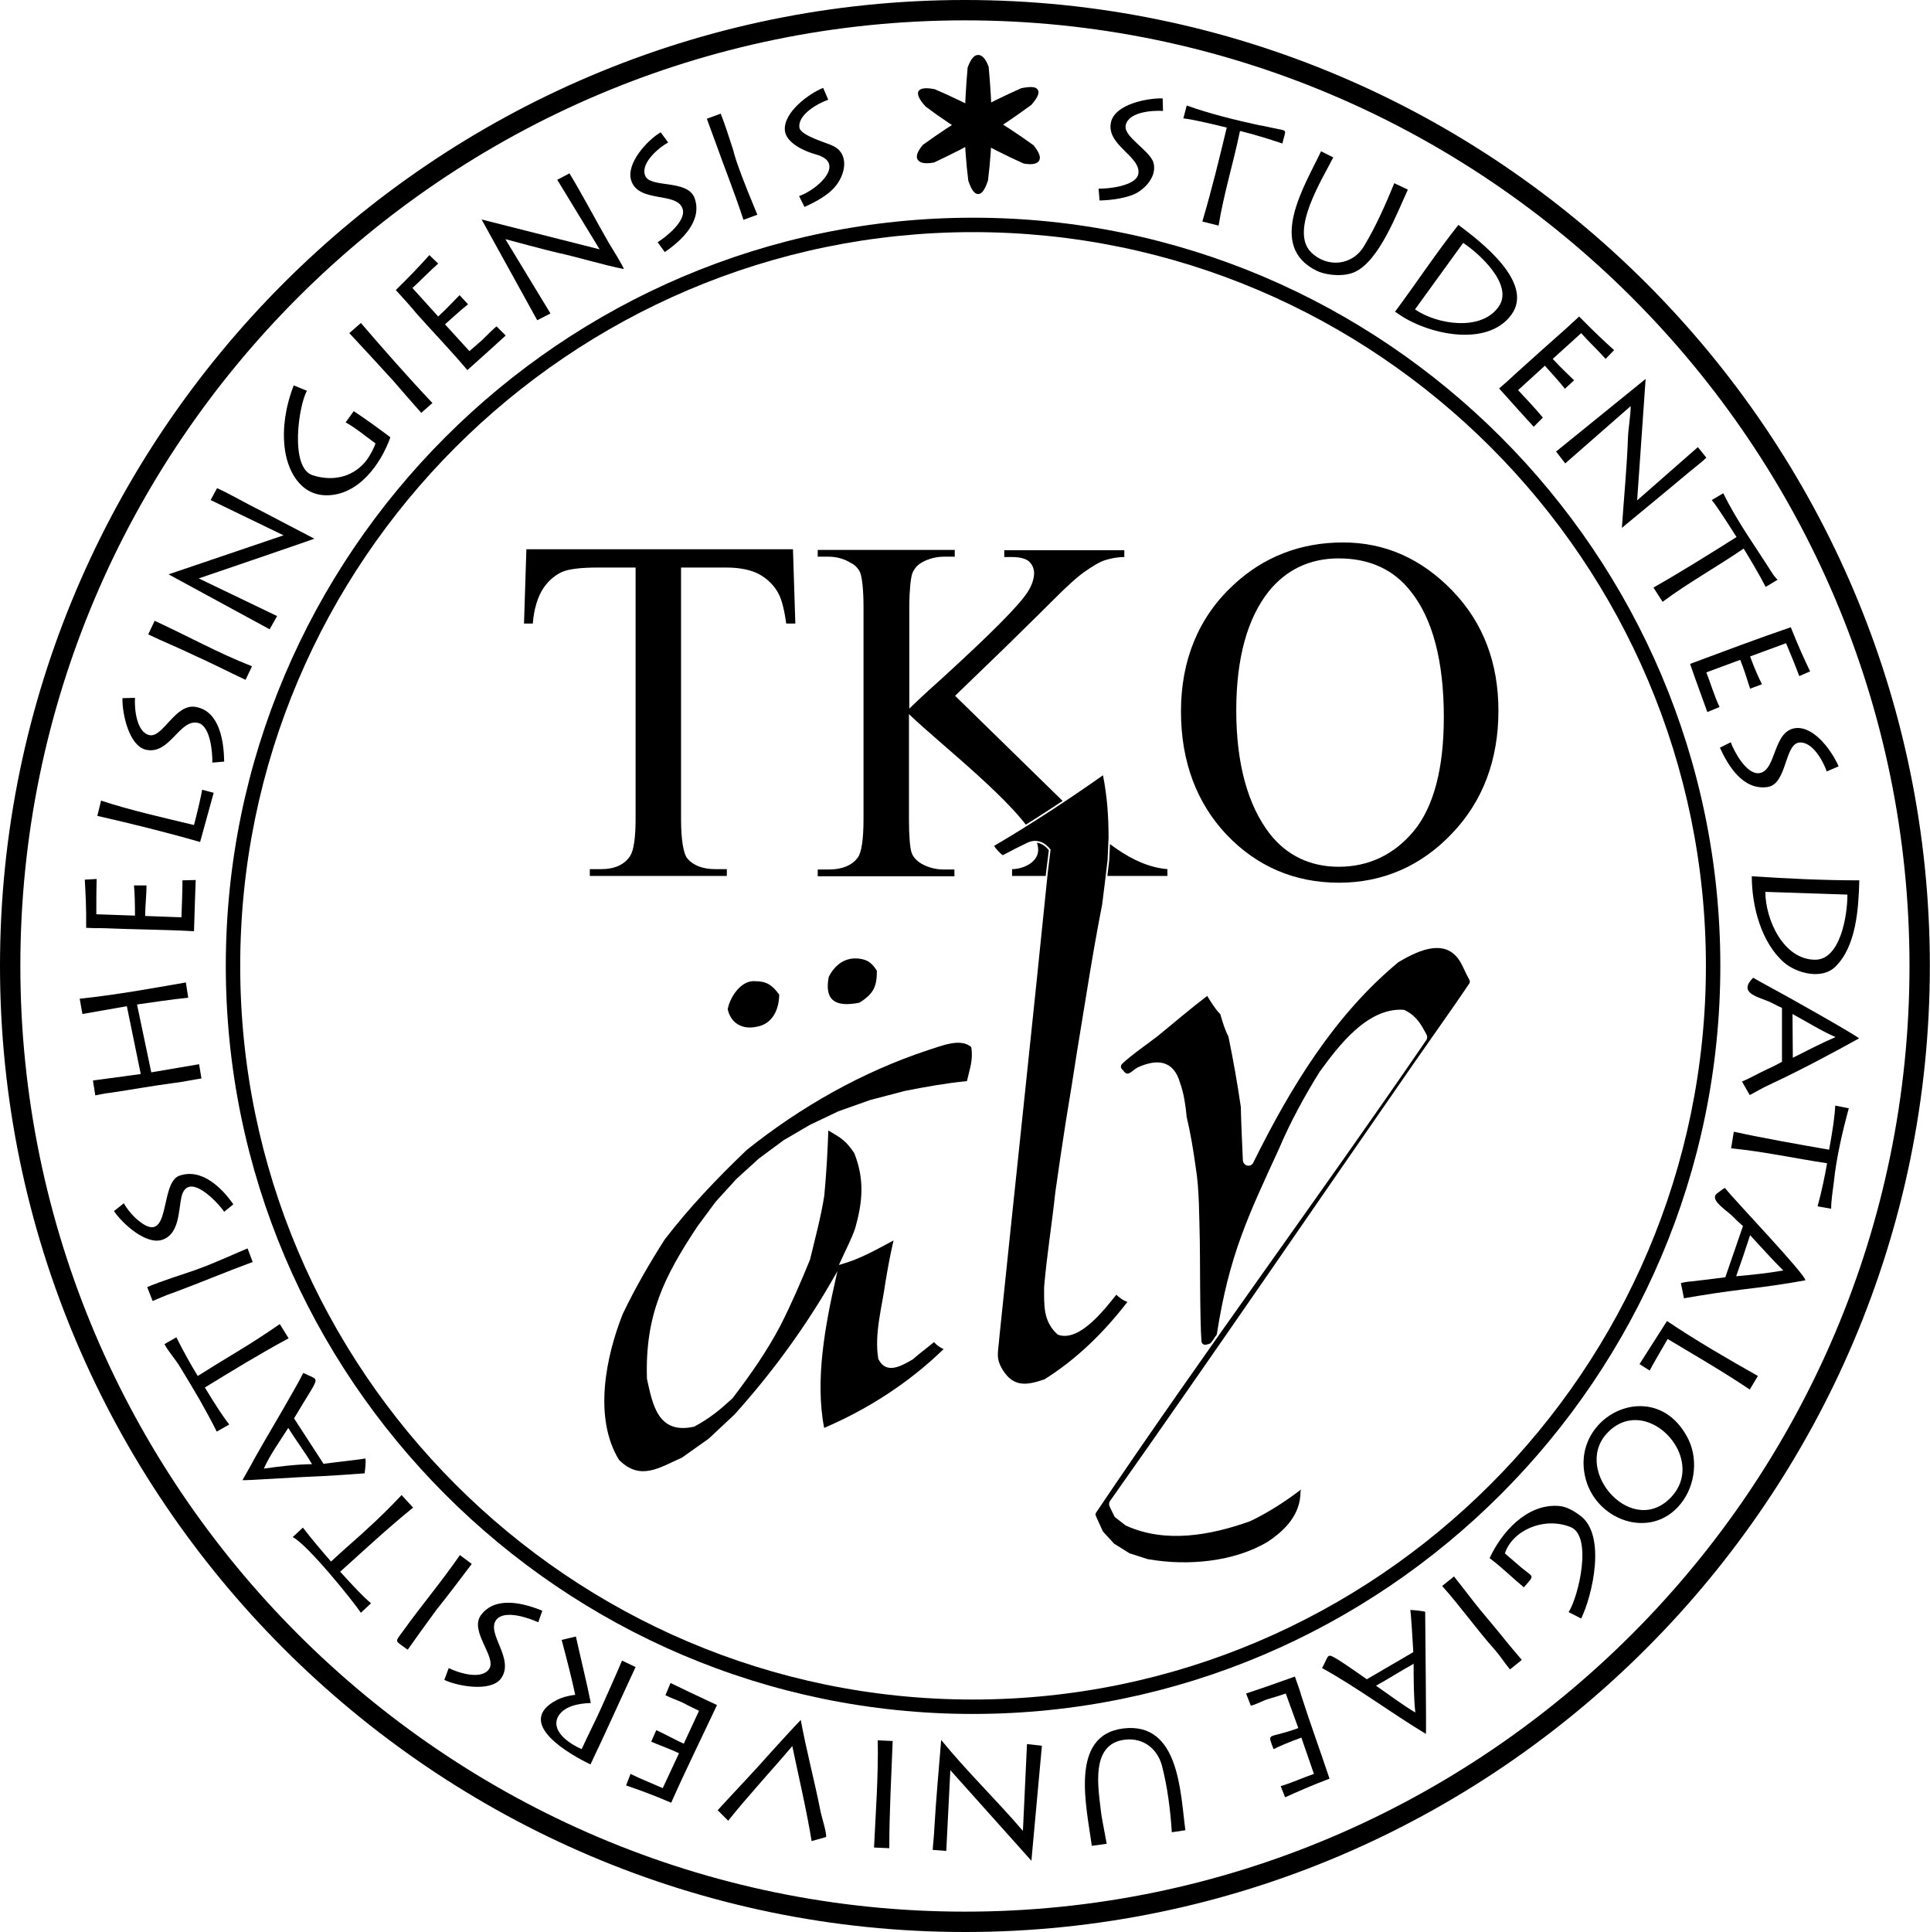
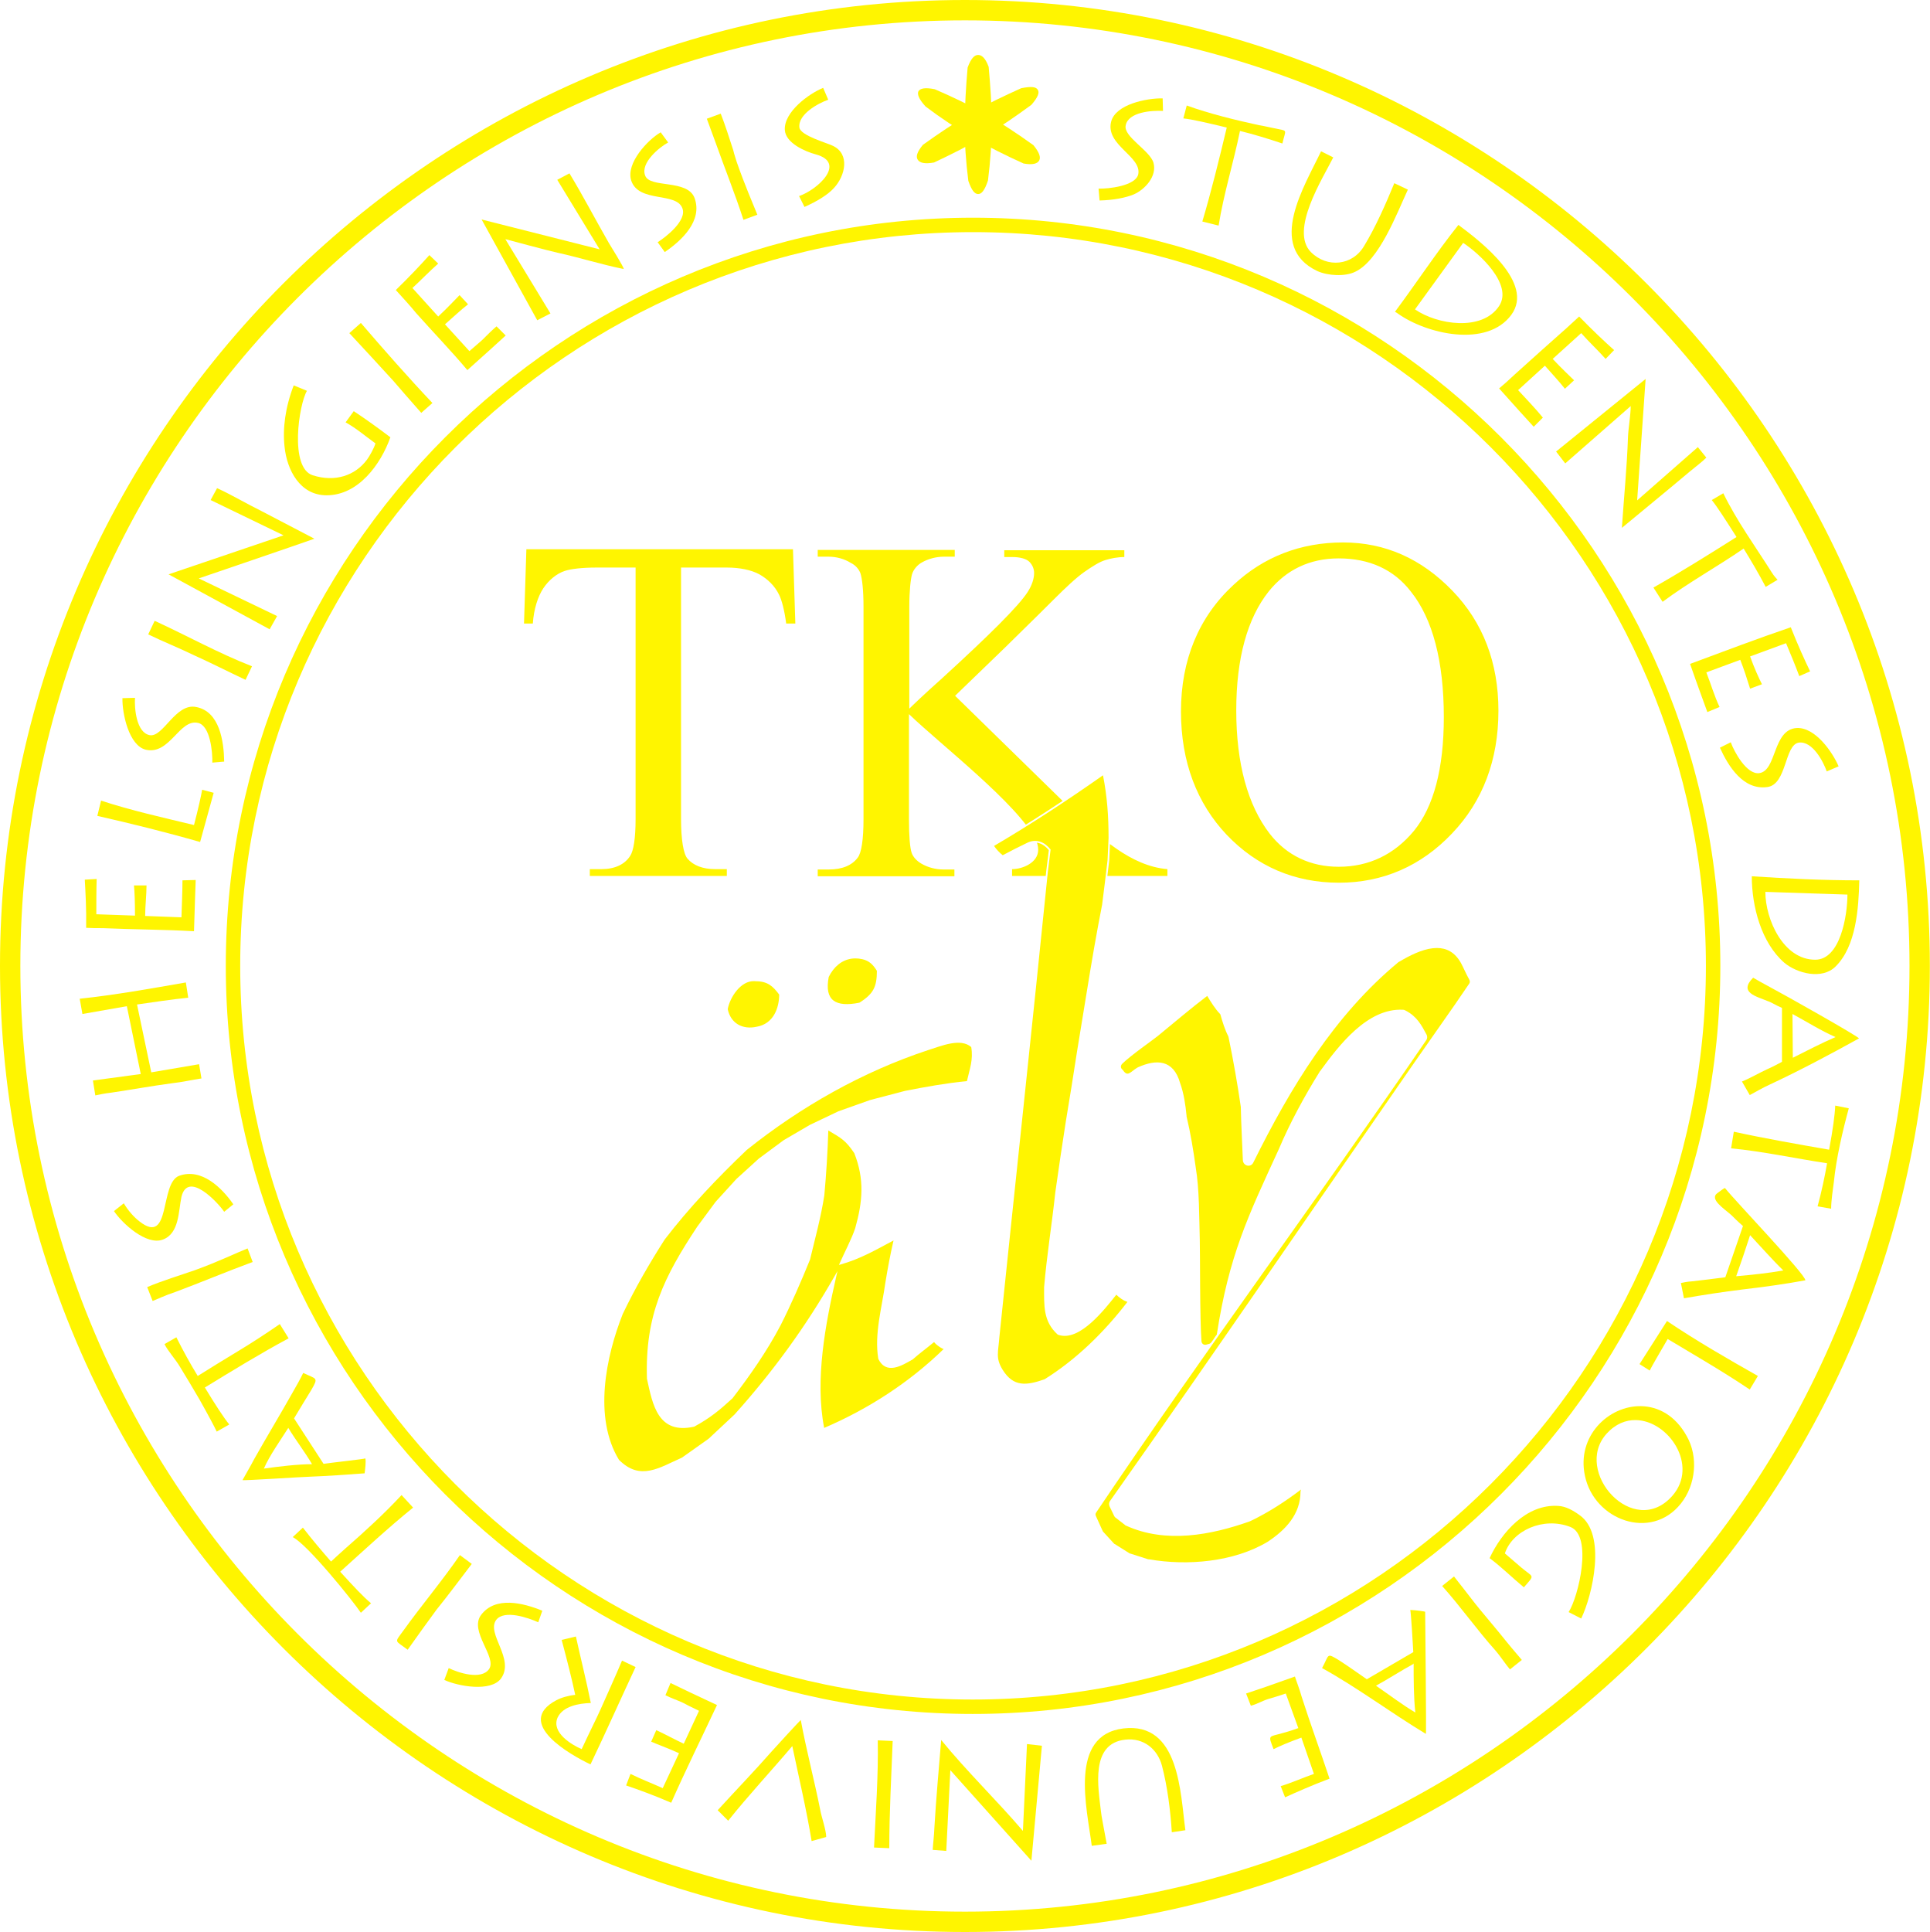
<svg xmlns="http://www.w3.org/2000/svg" version="1.1" x="0px" y="0px" viewBox="0 0 569 569.5" xml:space="preserve" id="svg31" width="569" height="569.5">
  <defs id="definitions">
    <clipPath clipPathUnits="userSpaceOnUse" id="kl-clip">
      <path id="kl-clip-path" d="M 428.045,1235.99 V 1363.25 h 168.428 c 0.598,-5.819 1.226,-11.689 1.812,-17.488 l 0.785,-6.381 c -0.813,-0.982 -1.75,-1.705 -2.775,-2.027 -1.053,-0.331 -2.199,-0.264 -3.449,0.361 h -0.002 -0.004 c -2.096,0.998 -5.094,2.497 -7.287,3.693 l -0.137,0.074 -0.127,-0.09 c -1.045,-0.732 -2.342,-2.127 -2.971,-3.176 l -0.129,-0.217 0.217,-0.127 c 11.092,-6.495 22.188,-13.793 32.684,-21.189 l 0.312,-0.221 0.076,0.363 c 1.304,6.518 1.705,12.339 1.705,18.949 v 0.01 l -0.301,6.613 -0.801,6.711 -0.801,6.408 -1.203,6.309 h 0.002 c -0.086,0.46 -0.163,0.959 -0.248,1.424 H 746.008 V 1235.99 Z" />
    </clipPath>
  </defs>
  <style type="text/css">
    .background  { fill: none; fill-opacity: 1; stroke: none; stroke-width: 1; }
-     .fillable { fill: #000000; fill-opacity: 1; stroke: none; stroke-width: 1; }
+     .fillable { fill: #fff500; fill-opacity: 1; stroke: none; stroke-width: 1; }
  </style>
  <g id="background">
    <rect style="display: none;" width="569" height="569.5" />
  </g>
  <g id="tkoaly-logo" transform="translate(526.9766,-1088.789)">
    <g id="logo-background">
      <path id="background-outer" class="background" d="m -524.203,1373.539 c 0,155.021 126.605,281.727 281.727,281.727 155.122,0 281.727,-126.706 281.727,-281.727 0,-155.121 -126.706,-281.726 -281.727,-281.726 -155.02,0 -281.727,126.605 -281.727,281.726 z" />
      <path id="background-inner" class="background" d="m -457.85,1373.539 c 0,120.23 98.192,218.5 218.5,218.5 120.308,0 218.5,-98.27 218.5,-218.5 0,-120.308 -98.27,-218.5 -218.5,-218.5 -120.23,0 -218.5,98.192 -218.5,218.5 z" />
    </g>
    <g id="logo">
      <g id="tkoaly">
        <path id="tko" class="fillable" d="m 523.633,1250.688 0.7,21.9 h -2.7 c -0.5,-3.9 -1.3,-6.9 -2.1,-8.5 -1.3,-2.7 -3.5,-4.7 -5.8,-6 -2.4,-1.3 -5.8,-2 -9.6,-2 h -13.5 v 74.1 c 0,6.1 0.7,10.3 1.9,11.7 1.7,2 4.5,3.1 8.2,3.1 h 3.4 v 2 h -40.4 v -2 h 3.4 c 4,0 6.9,-1.4 8.5,-3.9 1,-1.5 1.6,-5.2 1.6,-10.9 v -74.1 h -11.5 c -4.3,0 -7.6,0.4 -9.4,1 -2.4,0.8 -4.7,2.7 -6.3,5.1 -1.6,2.4 -2.8,6.1 -3.1,10.4 h -2.6 l 0.7,-21.9 z m 47.8,43.2 35.3,34.5 c 7.3,7.1 16.5,15.7 27.3,16.6 v 2 h -45.8 v -2 c 3.1,0 7.7,-1.9 7.7,-5.7 0,-1 -0.3,-2.2 -0.7,-2.9 -5.3,-10.6 -28.3,-28.3 -37.4,-37.1 v 31 c 0,5 0.3,8.5 0.8,9.9 0.4,1.2 1.5,2.4 2.9,3.2 1.9,1.1 4.2,1.7 6.4,1.7 h 3.3 v 2 h -40.3 v -2 h 3.3 c 3.9,0 6.8,-1.2 8.5,-3.5 1.1,-1.4 1.7,-5.4 1.7,-11.3 v -62.6 c 0,-5 -0.4,-8.3 -0.9,-9.9 -0.4,-1.1 -1.4,-2.4 -2.9,-3.1 -1.9,-1.2 -4.3,-1.8 -6.4,-1.8 h -3.3 v -2 h 40.4 v 2 h -3.3 c -2.1,0 -4.5,0.6 -6.4,1.7 -1.3,0.7 -2.5,2.1 -2.9,3.5 -0.4,1.4 -0.8,4.9 -0.8,9.6 v 30 c 0.8,-0.8 4.1,-4 9.6,-8.9 13.9,-12.7 22.6,-21.3 25.3,-25.5 1.3,-2 1.9,-4 1.9,-5.6 0,-1.2 -0.5,-2.4 -1.4,-3.3 -0.9,-0.9 -2.8,-1.4 -5,-1.4 h -2.4 v -2 h 35.4 v 2 c -2,0 -4,0.4 -5.6,0.9 -1.7,0.5 -3.9,1.9 -6.2,3.5 -2.4,1.7 -5.5,4.6 -9.1,8.2 -0.9,0.9 -5.8,5.8 -14.4,14.2 z m 114.4,-45.2 c 12.4,0 23.1,4.8 32.2,14.2 9.1,9.4 13.6,21.3 13.6,35.4 0,14.5 -4.6,26.7 -13.7,36.2 -9.1,9.6 -20.4,14.5 -33.3,14.5 -13.1,0 -24.2,-4.8 -33.1,-14.1 -8.8,-9.3 -13.5,-21.5 -13.5,-36.4 0,-15.1 5.2,-27.8 15.5,-37.3 8.9,-8.3 19.8,-12.5 32.3,-12.5 z m -1.3,4.7 c -8.6,0 -15.5,3.4 -20.6,9.7 -6.3,7.9 -9.6,19.7 -9.6,35.1 0,15.7 3.4,28 9.9,36.4 5,6.4 12,9.7 20.3,9.7 8.9,0 16.4,-3.6 22.2,-10.6 5.8,-7.1 8.8,-18.3 8.8,-33.5 0,-16.5 -3.3,-29 -9.7,-37 -5,-6.5 -12.2,-9.8 -21.3,-9.8 z" clip-path="url(#kl-clip)" transform="translate(-816.8104)" />
        <g id="aly">
          <path class="fillable" d="m -103.326,1368.24 c -0.398,8e-4 -0.802,0.026 -1.211,0.072 v -0.01 c -3.269,0.367 -6.823,2.147 -9.912,3.99 l -0.059,0.035 h -0.045 c -0.047,0.038 -0.117,0.1 -0.225,0.1 l 0.16,-0.057 c -18.955,15.663 -31.941,37.128 -42.834,59.113 -0.346,0.75 -1.105,1.036 -1.768,0.889 -0.663,-0.147 -1.252,-0.725 -1.309,-1.578 -0.2,-5.197 -0.499,-10.499 -0.6,-15.506 v -0.178 c -0.999,-6.891 -2.197,-13.683 -3.596,-20.475 l -0.004,-0.025 v -0.025 c 0,0.034 -0.004,0.01 -0.033,-0.066 -0.022,-0.055 -0.038,-0.153 -0.051,-0.248 -1.008,-1.925 -1.709,-4.222 -2.307,-6.314 l -0.01,-0.033 v -0.035 c 0,0.033 -0.01,-0.033 -0.037,-0.088 -0.028,-0.055 -0.069,-0.114 -0.09,-0.135 -1.378,-1.379 -2.708,-3.543 -3.785,-5.307 -4.823,3.656 -9.746,7.875 -14.578,11.82 h -0.002 c -0.631,0.526 -2.637,1.96 -4.809,3.582 -2.173,1.623 -4.498,3.427 -5.672,4.602 -0.512,0.512 -0.504,1.225 -0.018,1.631 l 0.008,0.01 0.01,0.01 c 0.057,0.057 0.073,0.093 0.094,0.127 h 0.062 l 0.074,0.111 c 0.384,0.576 0.72,0.855 1.006,0.961 0.286,0.106 0.547,0.066 0.867,-0.086 0.64,-0.303 1.406,-1.08 2.395,-1.652 l 0.057,-0.035 h 0.043 c 0.047,-0.038 0.117,-0.1 0.225,-0.1 l -0.102,0.021 c 2.627,-1.162 5.203,-1.762 7.404,-1.176 2.2,0.586 3.97,2.383 4.936,5.832 l 0.002,0.01 c 1.108,3.032 1.608,6.54 1.908,9.643 l 0.002,0.012 v 0.197 c 1.197,4.996 1.999,9.988 2.697,14.975 v 0.01 c 1.105,6.633 1.003,14.636 1.203,21.426 0.051,1.378 0.05,7.332 0.1,13.717 0.05,6.383 0.151,13.185 0.398,16.162 0.085,0.764 0.723,1.152 1.389,0.986 0,0 0.002,0 0.002,0 0.703,-0.2 0.983,-0.232 1.195,-0.377 0.21,-0.143 0.464,-0.485 1.043,-1.305 0.001,-0.01 0.001,-0.01 0.002,-0.01 0.011,-0.025 0.024,-0.048 0.037,-0.072 0.027,-0.048 0.06,-0.102 0.1,-0.164 0.08,-0.124 0.185,-0.278 0.293,-0.43 0.108,-0.152 0.218,-0.303 0.309,-0.424 0.065,-0.087 0.104,-0.134 0.148,-0.186 3.604,-23.373 9.215,-34.921 18.303,-54.693 3.304,-7.809 7.606,-15.709 12.107,-22.912 0.006,-0.023 -0.002,-0.024 0.012,-0.051 0.042,-0.085 0.179,-0.19 0.312,-0.19 l -0.203,0.103 c 2.701,-3.702 6.16,-8.342 10.262,-11.99 4.1,-3.647 8.858,-6.315 14.148,-6.012 0.279,0 0.507,0.126 0.705,0.225 h 0.002 c 3.365,1.734 4.706,4.305 6.205,7.104 h 0.002 0.002 c 0.245,0.489 0.249,1.164 -0.123,1.66 -31.902,46.602 -65.799,92.4 -97.293,139.191 h -0.004 l -0.004,0.01 c -0.24,0.32 -0.239,0.712 -0.076,1.037 l 0.002,0.012 1.902,4.203 -0.051,-0.072 c 0.109,0.109 0.135,0.222 0.16,0.297 0.025,0.075 0.048,0.112 0.039,0.102 h 0.004 l 3.297,3.598 h 0.004 0.004 c 0.046,0.045 0.088,0.085 0.115,0.105 0.029,0.022 0.033,0.012 0,0.012 h 0.072 l 4.385,2.754 0.019,0.019 c 0.041,0.041 0.023,0.027 0.123,0.027 h 0.039 l 5.301,1.699 h 0.182 0.021 c 11.346,1.99 25.095,0.788 35.02,-5.162 5.268,-3.479 9.688,-8.101 9.688,-14.791 v -0.031 l 0.145,-0.578 c -4.652,3.54 -9.569,6.723 -14.785,9.234 l -0.053,0.025 h -0.057 c 8e-4,10e-4 0.01,-0.01 -0.023,0.027 l -0.039,0.039 -0.053,0.019 c -11.527,4.11 -24.895,6.633 -36.588,1.291 l 0.104,0.023 c -0.133,0 -0.229,-0.06 -0.301,-0.113 -0.062,-0.047 -0.107,-0.096 -0.152,-0.141 l -2.701,-2.1 0.043,0.027 c -0.289,-0.145 -0.412,-0.413 -0.512,-0.613 h -0.002 l -1.299,-2.697 c -0.245,-0.489 -0.249,-1.166 0.123,-1.662 30.297,-42.896 59.896,-86.294 89.695,-129.193 l 12.1,-17.299 4.102,-6.004 h 0.004 c 0.228,-0.304 0.241,-0.796 -0.014,-1.221 h -0.002 -0.002 c -0.909,-1.616 -1.61,-3.318 -2.4,-4.801 -1.846,-3.305 -4.345,-4.476 -7.131,-4.471 z" />
          <path class="fillable" d="m -201.767,1317.32 c -10.325,7.266 -21.218,14.426 -32.123,20.824 0.594,0.908 1.677,2.091 2.562,2.74 2.191,-1.189 5.087,-2.642 7.143,-3.621 h -0.004 c 1.349,-0.675 2.652,-0.759 3.824,-0.391 1.172,0.369 2.21,1.178 3.082,2.256 l 0.066,0.082 -0.812,6.602 c -4.6,45.497 -9.599,91.692 -14.299,137.188 v 0.01 c -0.151,2.16 -0.45,3.687 -0.438,5.086 0.012,1.401 0.319,2.687 1.4,4.457 h 0.002 c 1.624,2.607 3.371,3.744 5.385,4.033 2.008,0.289 4.316,-0.29 6.992,-1.23 9.475,-5.926 17.579,-13.917 24.422,-22.797 -0.535,-0.179 -1.134,-0.465 -1.752,-0.881 -0.642,-0.431 -1.156,-0.873 -1.521,-1.246 -1.657,2.066 -4.299,5.483 -7.336,8.188 -1.556,1.386 -3.208,2.577 -4.883,3.281 -1.675,0.704 -3.386,0.918 -5.008,0.316 l -0.045,-0.016 -0.035,-0.033 c -2.139,-1.935 -3.146,-4.074 -3.604,-6.4 -0.458,-2.326 -0.379,-4.84 -0.379,-7.586 v -0.01 -0.01 c 0.801,-9.413 2.302,-18.515 3.301,-27.906 l 1.502,-10.406 1.6,-10.5 1.701,-10.4 1.6,-10.201 1.699,-10.4 c 1.4,-8.6 2.901,-18.001 4.502,-26.605 l 1.199,-6.293 0.799,-6.391 0.799,-6.691 0.299,-6.578 c 0,-6.456 -0.406,-12.147 -1.641,-18.469 z" />
          <path class="fillable" d="m -274.729,1371.301 v 0 c -0.386,0 -0.762,0.024 -1.131,0.074 -2.937,0.399 -5.3,2.392 -6.773,5.391 -0.339,1.761 -0.376,3.211 -0.135,4.351 0.243,1.149 0.756,1.99 1.52,2.584 1.521,1.182 4.135,1.376 7.678,0.645 2.103,-1.326 3.381,-2.515 4.135,-3.939 0.75,-1.417 0.996,-3.105 1.002,-5.441 -1.074,-1.743 -2.196,-2.958 -4.299,-3.436 -0.686,-0.152 -1.353,-0.228 -1.996,-0.23 z m -29.875,6.699 v 0 c -1.98,-0.059 -3.732,1.087 -5.096,2.691 -1.441,1.695 -2.414,3.888 -2.715,5.576 0.444,2.068 1.515,3.591 3.004,4.484 1.5,0.9 3.429,1.172 5.578,0.684 h 0.006 0.004 c 2.43,-0.438 4.061,-1.781 5.105,-3.543 1.03,-1.737 1.468,-3.884 1.48,-5.922 -0.922,-1.253 -1.786,-2.242 -2.836,-2.902 -1.071,-0.674 -2.34,-1.035 -4.105,-1.035 h -0.014 -0.014 v -0.01 c -0.134,-0.015 -0.266,-0.023 -0.398,-0.027 z m 59.621,18.176 v 0 c -0.566,0.03 -1.148,0.105 -1.736,0.213 -2.352,0.431 -4.764,1.374 -6.58,1.93 -19.365,6.388 -37.537,16.671 -53.514,29.451 -8.69,8.291 -16.876,16.878 -24.162,26.359 h -0.004 c -4.591,7.186 -8.68,14.27 -12.371,21.951 h -0.002 c -4.979,12.554 -8.727,30.561 -1.127,43.033 3.196,3.186 6.145,3.726 9.166,3.139 3.02,-0.587 6.104,-2.342 9.41,-3.797 l 7.867,-5.576 7.672,-7.174 c 0.002,-0.01 0.002,-0.01 0.004,-0.01 11.287,-12.586 20.975,-25.867 29.465,-40.75 l 0.834,-1.461 -0.373,1.641 c -3.175,13.99 -6.323,30.318 -3.547,44.572 12.942,-5.531 25.093,-13.377 35.234,-23.248 -0.129,-0.053 -0.238,-0.072 -0.387,-0.148 -0.315,-0.164 -0.665,-0.377 -1.01,-0.613 -0.601,-0.412 -1.1,-0.869 -1.436,-1.297 -1.984,1.671 -4.396,3.421 -6.232,5.064 l -0.019,0.018 -0.021,0.016 c -1.648,0.949 -3.56,2.09 -5.393,2.428 -0.916,0.169 -1.822,0.133 -2.645,-0.254 -0.822,-0.387 -1.545,-1.121 -2.113,-2.283 l -0.016,-0.031 -0.006,-0.037 c -1.213,-7.378 1.101,-15.202 2.098,-22.475 h 0.002 c 0.672,-4.129 1.456,-8.343 2.402,-12.396 -5.278,2.8 -9.731,5.418 -15.588,7.078 l -0.512,0.145 0.215,-0.486 c 1.504,-3.41 3.498,-7.103 4.588,-10.367 2.191,-7.767 2.783,-14.38 -0.283,-22.113 -2.568,-3.798 -3.84,-4.423 -7.652,-6.68 -0.204,6.361 -0.587,12.723 -1.174,19.084 l -0.002,0.012 v 0.01 c -1.003,6.519 -2.707,12.626 -4.205,18.92 l -0.004,0.018 -0.008,0.018 c -2.602,6.404 -5.602,13.31 -8.707,19.42 h -0.002 c -4.01,7.619 -8.919,14.63 -14.123,21.436 l -0.014,0.019 -0.016,0.018 c -3.805,3.504 -6.631,5.825 -11.25,8.336 l -0.031,0.016 -0.033,0.01 c -2.633,0.582 -4.73,0.487 -6.414,-0.127 -1.684,-0.614 -2.944,-1.745 -3.91,-3.178 -1.932,-2.865 -2.725,-6.939 -3.574,-10.785 l -0.006,-0.023 v -0.022 c -0.602,-18.753 5.034,-30.036 14.842,-44.848 h 0.002 l 5.412,-7.316 6.117,-6.719 6.617,-6.016 7.322,-5.416 7.721,-4.512 8.42,-4.01 9.322,-3.309 10.318,-2.705 h 0.008 c 6.043,-1.189 12.093,-2.276 18.244,-2.881 0.797,-3.595 1.905,-6.224 1.266,-10.035 -0.771,-0.675 -1.698,-1.046 -2.723,-1.188 v -0.01 c -0.527,-0.073 -1.078,-0.089 -1.645,-0.059 z" />
        </g>
      </g>
      <g id="border">
        <path id="outer-outline" class="fillable" d="m -242.477,1088.789 c -156.633,0 -284.5,127.968 -284.5,284.699 0,156.732 127.964,284.801 284.5,284.801 156.536,0 284.5,-128.069 284.5,-284.801 0,-156.731 -127.867,-284.699 -284.5,-284.699 z m 0,6 c 153.366,0 278.5,125.231 278.5,278.699 0,153.467 -125.236,278.801 -278.5,278.801 -153.264,0 -278.5,-125.334 -278.5,-278.801 0,-153.469 125.134,-278.699 278.5,-278.699 z" />
        <path id="inner-outline" class="fillable" d="m -240.076,1152.963 c -121.257,0 -220.326,99.07 -220.326,220.525 10e-6,121.355 98.966,220.525 220.225,220.525 121.357,0 220.426,-99.169 220.426,-220.525 0,-121.454 -98.968,-220.525 -220.324,-220.525 z m 0,4.25 c 119.044,0 216.074,97.13 216.074,216.275 0,119.044 -97.133,216.275 -216.176,216.275 -118.942,0 -215.975,-97.231 -215.975,-216.275 0,-119.145 97.133,-216.275 216.076,-216.275 z" />
        <g id="border-text">
          <g id="separator-star" transform="translate(-816.8104)">
            <path id="seperator-star3" class="fillable" d="m 594.533,1131.588 c 1.8,2.2 2.2,3.6 1.7,4.5 -0.5,0.9 -1.8,1.4 -4.6,0.9 -5.1,-2.3 -10.1,-4.8 -14.9,-7.5 -4.8,-2.8 -9.5,-5.9 -14,-9.3 -2.1,-2.3 -2.5,-3.7 -2.1,-4.5 0.5,-0.8 1.8,-1.2 4.8,-0.6 5.1,2.2 10.2,4.6 15,7.4 4.9,2.7 9.5,5.8 14.1,9.1 z" />
            <path id="seperator-star2" class="fillable" d="m 565.233,1136.688 c -2.8,0.5 -4.2,0.1 -4.8,-0.8 -0.6,-0.9 -0.3,-2.2 1.5,-4.4 4.6,-3.3 9.2,-6.4 14,-9.2 4.8,-2.8 9.9,-5.2 15,-7.5 3.1,-0.6 4.4,-0.4 4.9,0.5 0.5,0.8 0.1,2.1 -1.9,4.4 -4.5,3.3 -9.1,6.5 -13.9,9.3 -4.7,2.8 -9.7,5.3 -14.8,7.7 z" />
            <path id="seperator-star1" class="fillable" d="m 575.133,1108.688 c 1,-2.7 2,-3.7 3.1,-3.7 1,0 2.1,0.8 3.1,3.5 0.5,5.6 0.9,11.1 0.9,16.7 0,5.6 -0.4,11.2 -1.1,16.8 -1,3 -1.9,4 -2.9,4 -1,0 -1.9,-1 -2.9,-3.9 -0.7,-5.6 -1.1,-11.1 -1.1,-16.7 0.1,-5.6 0.4,-11.1 0.9,-16.7 z" />
          </g>
          <g id="helsingiensis">
            <path class="fillable" d="m -318.577,1123.788 4.1,-1.5 c 1.3,3.3 2.6,7.4 3.7,10.8 0.3,1.3 0.8,2.7 1,3.4 2.4,6.9 4.7,12.1 6.1,15.6 l -4.1,1.5 c -2.5,-7.7 -5.6,-15.4 -8.3,-23 -1.1,-3.1 -2.1,-5.6 -2.5,-6.8 z" />
            <path class="fillable" d="m -340.877,1141.988 c -1.6,-5.1 4.9,-12 8.7,-14.2 l 2.2,3 c -2.6,1.4 -8.2,6 -6.8,9.7 1.3,3.9 12.5,1 14.6,6.7 2.4,6.7 -3.8,12.5 -8.8,15.9 l -2.1,-2.9 c 2.4,-1.5 8.7,-6.4 7.3,-10 -1.8,-4.9 -12.9,-1.5 -15.1,-8.2 z" />
            <path class="fillable" d="m -295.577,1127.088 c -0.3,-5.3 7.1,-10.7 11.3,-12.4 l 1.5,3.5 c -2.9,1 -9,4.3 -8.5,8.2 0.3,2.4 8.4,4.6 9.9,5.4 5,2.4 3.7,8.7 0.3,12.4 -1.8,2 -4.9,3.9 -8.7,5.6 l -1.6,-3.2 c 5.5,-1.9 14.1,-9.8 4.9,-12.3 -3,-0.8 -8.9,-3.3 -9.1,-7.2 z" />
            <path class="fillable" d="m -384.977,1153.488 v 0 l 34.8,8.8 -12.5,-20.5 3.6,-1.9 c 4,6.6 7.8,13.9 11.6,20.5 0.3,0.5 4.6,7.4 4.4,7.7 -6.5,-1.3 -13.1,-3.4 -19.5,-4.8 -1.6,-0.3 -15.4,-4 -15.4,-4 l 13.3,21.9 -3.9,2 z" />
            <path class="fillable" d="m -410.277,1174.288 c 4.1,-4 7.4,-7.5 9.9,-10.3 l 2.6,2.5 c -2.4,2.1 -5.2,5 -7.6,7.2 l 7.6,8.4 c 2.8,-2.6 4.9,-4.9 6.3,-6.3 l 2.5,2.7 c -2.2,1.7 -4.6,4 -6.8,5.9 l 7.2,7.9 c 1.8,-1.6 3.3,-2.8 4,-3.5 1.2,-1.2 2.8,-2.8 4,-3.8 l 2.7,2.7 c -2.2,2 -6,5.5 -11.3,10.2 -4.7,-5.6 -10.3,-11.4 -15.1,-16.8 -1.7,-2.1 -4,-4.6 -6,-6.8 z" />
            <path class="fillable" d="m -423.977,1186.988 3.4,-3 c 6.7,7.8 14,16.1 21.1,23.6 l -3.3,2.9 c -3.6,-4.1 -6.6,-7.5 -8.2,-9.4 -4.3,-4.7 -8.8,-9.6 -13,-14.1 z" />
            <path class="fillable" d="m -436.477,1203.988 c -2.4,4.1 -5.2,22.7 1.7,24.9 6.6,2.1 12.5,0.1 16,-4.6 0.8,-1.1 2.1,-3.4 2.5,-4.8 -2.8,-2 -5.7,-4.5 -8.8,-6.2 l 2.4,-3.3 c 3.5,2.3 7.5,5.2 10.8,7.7 -2.8,7.9 -9.4,17.1 -18.8,17.1 -7.9,0 -11.7,-7.5 -12.4,-14.3 -0.6,-5.4 0.2,-11.6 2.7,-18.1 z" />
            <path class="fillable" d="m -477.277,1258.088 v 0 l 33.9,-11.5 -21.5,-10.4 1.9,-3.5 c 4.2,1.9 8.9,4.7 13,6.7 1.3,0.7 15.7,8.2 15.7,8.2 -3.3,1.2 -34.1,11.7 -34.1,11.7 l 23.1,11.1 -2.2,3.9 z" />
            <path class="fillable" d="m -483.277,1275.788 1.9,-4 c 9.6,4.4 18.7,9.5 28.7,13.4 l -1.9,4 c -4.9,-2.3 -10.4,-5.1 -15.3,-7.3 -4.3,-2.1 -9.1,-4 -13.4,-6.1 z" />
            <path class="fillable" d="m -483.977,1309.788 c -5,-1.2 -7,-10.7 -6.9,-15.2 l 3.7,-0.1 c -0.2,3.1 0.4,10.2 4.3,11 4,0.8 7.6,-9.5 13.7,-8.3 7,1.3 8.2,10.2 8.3,16.1 l -3.5,0.3 c 0.1,-3 -0.6,-10.9 -4.2,-11.7 -5.5,-1.3 -8.3,9.5 -15.4,7.9 z" />
            <path class="fillable" d="m -463.977,1322.488 -4,14.5 c -10.1,-2.9 -20.2,-5.4 -30.3,-7.7 l 1.1,-4.5 c 8.8,2.9 18.3,5 27.4,7.2 1.3,-5 2.1,-8.6 2.4,-10.4 z" />
            <path class="fillable" d="m -501.577,1362.288 c 0.1,-5.7 -0.2,-10.5 -0.4,-14.2 l 3.5,-0.2 c -0.1,3.2 -0.1,7.2 -0.1,10.4 l 11.4,0.4 c 0,-3.9 -0.1,-6.9 -0.3,-8.9 h 3.7 c 0,2.8 -0.4,6.1 -0.4,9 l 10.7,0.4 c 0.1,-3.5 0.3,-7.4 0.3,-10.9 l 3.9,-0.1 c -0.1,2.9 -0.3,8.1 -0.5,15.1 -8.8,-0.5 -17.9,-0.5 -26.8,-0.9 -1.8,0 -3.5,0 -5,-0.1 z" />
            <path class="fillable" d="m -498.877,1411.688 -0.7,-4.4 14.1,-1.9 -4.1,-20 -13.1,2.3 -0.8,-4.5 c 10.4,-1.1 21,-3 31.3,-4.8 l 0.7,4.5 c -5,0.5 -10.2,1.3 -15.1,2 l 4.2,20 14.1,-2.4 0.7,4.2 c -2.8,0.4 -5.7,1.1 -8.6,1.4 -6,0.8 -12,1.9 -18.1,2.8 -1.9,0.2 -3.6,0.6 -4.6,0.8 z" />
          </g>
          <g id="universitatis">
            <path class="fillable" d="m -478.977,1454.188 c -4.8,1.8 -11.9,-4.7 -14.4,-8.4 l 2.9,-2.3 c 1.3,2.2 3,4.1 4.7,5.4 9.3,7.2 5.8,-11.3 11.6,-13.5 6.6,-2.4 12.6,3.5 16,8.4 l -2.7,2.2 c -1.9,-2.8 -10.7,-12.2 -12.6,-4.4 -0.9,4.2 -0.6,10.8 -5.5,12.6 z" />
            <path class="fillable" d="m -481.977,1472.288 -1.6,-4.1 c 4.5,-1.9 9.5,-3.4 14.1,-5 6.9,-2.5 12,-5 15.5,-6.4 l 1.5,4 c -7.6,2.8 -15.2,6 -22.7,8.8 -3.3,1.1 -5.5,2.2 -6.8,2.7 z" />
            <path class="fillable" d="m -463.077,1510.788 c -0.6,-1.3 -2.4,-4.7 -5.1,-9.5 -1.7,-2.9 -4,-6.8 -5.8,-9.7 -1.1,-1.9 -3.6,-4.7 -4.5,-6.6 l 3.5,-2 c 2,4 4.1,7.8 6.3,11.4 3.7,-2.3 8,-5 11.7,-7.2 4,-2.4 8.6,-5.4 12.5,-8.1 l 2.6,4.2 c -8.2,4.4 -16.7,9.6 -24.7,14.5 3.1,5.1 5.5,8.8 7.2,10.9 z" />
            <path class="fillable" d="m -437.576,1493.488 c -0.8,1.7 -2.001,3.8 -3.201,5.9 -3.6,6.4 -7.599,13 -11.199,19.4 -1.3,2.5 -2.7,4.799 -3.5,6.299 0.2,0.2 18.199,-1 19.699,-1 5.1,-0.2 11.101,-0.6 16.301,-1 0.1,-0.7 0.499,-3.7 0.199,-4.4 -0.2,0.2 -10.499,1.302 -12.299,1.602 l -8.701,-13.4 c 1.6,-2.7 3.5,-5.8 5.1,-8.4 2.2,-3.8 1.502,-3.1 -2.398,-5 z m -4.4,16.199 c 2.1,3.5 4.9,7.101 7,10.701 h 0.199 c -4.5,0 -10.1,0.699 -14.4,1.299 1.7,-3.9 4.801,-8.2 7.201,-12 z" />
            <path class="fillable" d="m -420.577,1564.188 c -2.4,-3.6 -15.8,-20.2 -20.1,-22.3 l 3,-2.8 c 2.7,3.5 5.6,6.9 8.3,10 1.2,-1.1 2.7,-2.5 4.4,-4 5.5,-4.8 11.4,-10.2 16.4,-15.6 l 3.4,3.7 c -7.3,5.9 -14.5,12.6 -21.5,18.9 4,4.4 7,7.6 9.1,9.3 z" />
            <path class="fillable" d="m -406.777,1575.088 c -3.8,-2.9 -4,-1.9 -1.3,-5.6 5.3,-7.4 11.4,-14.6 16.7,-22.3 l 3.5,2.6 c -3.2,4.2 -7,9.3 -10.4,13.5 -2.6,3.5 -5.8,8 -8.5,11.8 z" />
            <path class="fillable" d="m -379.277,1583.588 c -3,4 -12.6,2.3 -16.7,0.4 l 1.3,-3.5 c 2.8,1.4 9.6,3.6 11.9,0.3 2.4,-3.5 -5.9,-11.1 -2.4,-15.9 4.2,-5.7 12.5,-3.6 18.1,-1.3 l -1.2,3.4 c -2.9,-1.3 -10,-3.8 -12.4,-0.7 -3,4.1 5.6,11.5 1.4,17.3 z" />
            <path class="fillable" d="m -357.177,1571.188 c 1.4,6.4 3.1,13.1 4.4,19.6 -3.5,0.1 -8.2,0.9 -9.8,4.3 -1.9,4.4 4.1,8 7.1,9.3 2.4,-5.2 4.5,-9.3 5.6,-11.8 2,-4.5 4.4,-9.8 6.3,-14.3 l 4,1.9 c -4.4,9.4 -8.8,19.3 -13.3,28.7 -5.9,-2.8 -22.6,-12.2 -10.1,-18.9 1.5,-0.8 3.6,-1.4 5.6,-1.6 -1,-4.7 -2.4,-10.2 -4,-16.2 z" />
            <path class="fillable" d="m -329.077,1620.188 c -5.3,-2.3 -9.8,-3.9 -13.3,-5.1 l 1.3,-3.4 c 3,1.5 6.4,2.8 9.5,4.2 l 4.8,-10.3 c -3.5,-1.6 -6.4,-2.6 -8.2,-3.4 l 1.5,-3.4 c 2.6,1.2 5.5,2.8 8.1,4 l 4.5,-9.7 c -2.1,-1 -3.9,-1.9 -4.8,-2.4 -1.5,-0.7 -3.6,-1.4 -5.1,-2.2 l 1.5,-3.6 c 2.6,1.3 7.3,3.5 13.7,6.5 -4.5,9.6 -9.3,19.3 -13.5,28.8 z" />
            <path class="fillable" d="m -283.377,1630.288 -4.3,1.2 c -1.5,-9.2 -3.8,-18.9 -5.7,-28 -6.1,7.2 -13,14.6 -18.9,22 l -3.1,-3.1 c 5.2,-5.7 10.9,-11.6 15.9,-17.3 0.5,-0.6 8.5,-9.3 8.6,-9.3 1.6,8.7 4,17.8 5.7,26.3 0.3,2 1.8,6.1 1.8,8.2 z" />
            <path class="fillable" d="m -264.777,1633.588 -4.5,-0.2 c 0.5,-10.5 1.3,-21.1 1.1,-31.6 l 4.4,0.2 c -0.4,10.5 -1,21.1 -1,31.6 z" />
            <path class="fillable" d="m -222.877,1637.288 v 0 l -23.9,-26.7 -1.2,23.8 -4,-0.3 c 0.1,-1.9 0.4,-4 0.5,-6.6 0.5,-8.5 1.3,-17.3 2,-25.8 7.5,9.2 16.4,17.8 24.1,26.8 l 1.2,-25.6 4.4,0.5 z" />
            <path class="fillable" d="m -177.477,1628.288 -4,0.6 c -0.4,-6.4 -1.3,-13.5 -2.9,-19.6 -1.3,-4.9 -5.4,-8.3 -10.8,-7.7 -10.4,1.1 -8,14.1 -7.2,21.1 0.1,1.3 0.8,4.6 1.7,9.6 l -4.4,0.6 c -1.4,-11 -6.9,-32.6 9.3,-34.6 16.6,-2 16.8,19.1 18.3,30 z" />
          </g>
          <g id="datalogiae">
            <path class="fillable" d="m -134.977,1613.088 c -5.3,2 -9.8,4 -13.1,5.5 l -1.3,-3.3 c 3.1,-0.9 6.6,-2.5 9.8,-3.6 l -3.7,-10.7 c -3.6,1.3 -6.4,2.5 -8.2,3.4 -1.7,-4.4 -1.5,-3.5 2.9,-4.8 1.9,-0.5 3.5,-1.1 4.4,-1.4 l -3.7,-10.2 c -2.3,0.8 -4.1,1.3 -5.1,1.6 -1.7,0.5 -3.5,1.6 -5.2,2 l -1.4,-3.6 c 2.8,-0.9 7.7,-2.6 14.4,-5 0.4,1.3 1.3,3.5 2,6 2.5,7.8 5.6,16.3 8.2,24.1 z" />
            <path class="fillable" d="m -110.844,1563.377 c -0.154,0 -0.271,-8e-4 -0.334,0.012 0.2,0.3 0.8,10.5 0.9,12.4 l -13.699,8 c -2.6,-1.8 -5.701,-4.002 -8.201,-5.602 -3.8,-2.3 -2.8,-1.699 -5,2.301 10.5,5.8 20.302,13.2 30.602,19.4 0.2,0 -0.201,-32.5 -0.201,-36 0,-0.087 -2.985,-0.482 -4.066,-0.512 z m 0.666,15.711 c 0,4.5 0,10 0.5,14.5 -3.9,-2.3 -7.8,-5.3 -11.6,-7.9 3.5,-1.9 7.5,-4.498 11,-6.398 z" />
            <path class="fillable" d="m -78.277,1578.088 -3.5,2.8 c -1.5,-1.8 -2.9,-4 -4.3,-5.6 -5.3,-5.9 -10.4,-13.1 -15.7,-19 l 3.5,-2.8 c 3.5,4.4 6.1,7.9 7.7,9.8 2.3,2.8 5.3,6.3 7.6,9.2 2.1,2.6 3.8,4.5 4.7,5.6 z" />
            <path class="fillable" d="m -64.477,1563.988 c 2.9,-4.5 7.2,-22.5 0.5,-25.1 -8,-3.1 -17.1,1.1 -19.3,7.8 l 5,4.3 c 3.5,2.9 3.9,1.9 0.6,5.7 -3.4,-2.8 -6.6,-6 -10.1,-8.6 3.5,-7.6 10.9,-16 20.2,-15.4 2.3,0.1 4.5,1.4 6.3,2.7 8.1,5.6 3.8,23.7 0.5,30.5 z" />
            <path class="fillable" d="m -43.111,1503.283 c -9.581,-0.188 -19.06,8.825 -16.566,20.506 2.7,13.1 19.501,19.299 28.301,8.199 4.4,-5.5 5.199,-13.8 1.699,-19.9 -3.369,-6.084 -8.415,-8.706 -13.434,-8.805 z m -1.564,4.104 c 9.653,0.165 18.608,13.343 10.799,22.301 -11.4,13 -29.5,-7.099 -19.4,-18.299 2.625,-2.883 5.646,-4.053 8.602,-4.002 z" />
            <path class="fillable" d="m -43.577,1490.888 8.1,-12.7 c 8.6,5.8 17.8,11.1 26.8,16.2 l -2.4,4 c -7.7,-5.2 -16.2,-10.1 -24.2,-14.9 -2.6,4.5 -4.5,7.7 -5.3,9.3 z" />
            <path class="fillable" d="m -18.377,1438.988 c -0.3,0 -1.8,1.2 -2.1,1.4 -2.8,1.8 1.9,4.7 4,6.6 0.7,0.7 1.9,1.899 3.4,3.199 l -5.201,15.102 c -3.2,0.4 -6.899,0.899 -9.799,1.199 -1.6,0.1 -2.801,0.4 -3.301,0.5 l 0.9,4.5 c 5.7,-1 11.599,-1.9 17.299,-2.6 6,-0.7 12.6,-1.601 18.5,-2.701 0,-1.8 -20.799,-23.499 -23.699,-27.199 z m 7.4,13.9 c 3.1,3.3 6.599,7.3 9.799,10.4 -4.5,0.8 -9.398,1.299 -13.898,1.699 1.4,-3.9 2.8,-8.1 4.1,-12.1 z" />
            <path class="fillable" d="m 18.123,1415.488 c -1.8,6.6 -3.7,14.7 -4.4,21.7 -0.3,2.3 -0.8,5.5 -0.8,7.9 l -4,-0.7 c 1.2,-4.4 2.1,-8.7 2.8,-12.7 -9.3,-1.4 -18.9,-3.5 -28.3,-4.4 l 0.8,-4.9 c 9.2,2 18.9,3.7 28.1,5.3 1.1,-5.9 1.7,-10.3 1.8,-13 z" />
            <path class="fillable" d="m -10.076,1376.988 c -4.4,4.4 0.999,5.5 4.299,6.9 1,0.3 2.301,1.2 4.201,2 v 15.9 c -1.3,0.7 -2.8,1.499 -4.4,2.199 -2.2,1 -5.1,2.7 -7.4,3.6 l 2.301,4 c 1.7,-0.9 3.698,-2.1 5.898,-3.1 8.6,-4 18.001,-9 26.301,-13.6 0,-0.5 -22.2,-13 -26,-15 -2.4,-1.3 -4.399,-2.4 -5.199,-2.9 z m 11.6,10.699 c 3.9,2.1 8.499,5.001 12.699,6.801 -4,1.7 -8.6,4.1 -12.6,6.1 0,-4.2 -0.1,-8.8 -0.1,-12.9 z" />
            <path class="fillable" d="m -10.477,1347.088 c 0,8.9 2.8,19.6 9.6,25.5 3.7,3.1 11.1,5.1 15.1,1.1 6.1,-6 6.8,-17.198 7,-25.398 -10.5,0 -21.099,-0.501 -31.699,-1.201 z m 4,4.6 24.199,0.801 c 0,6.2 -2.1,19.199 -9.5,19.199 -9.4,0 -14.699,-11.9 -14.699,-20 z" />
          </g>
          <g id="studentes">
            <path class="fillable" d="m 2.723,1303.388 c 5.5,-0.3 10.6,7.1 12.4,11.3 l -3.5,1.5 c -1,-2.9 -4.2,-9 -8.2,-8.5 -4.3,0.6 -3.5,12.3 -9.3,13.1 -7.1,1 -11.5,-6.1 -14,-11.6 l 3.2,-1.6 c 1,2.8 4.7,9.6 8.4,9.1 5.2,-0.7 3.9,-12.8 11,-13.3 z" />
            <path class="fillable" d="m 1.023,1273.688 c 2.1,5.3 4.1,9.7 5.7,13 l -3.2,1.4 c -1.1,-3 -2.6,-6.6 -3.9,-9.7 l -10.6,3.9 c 1.3,3.6 2.6,6.4 3.5,8.2 l -3.5,1.3 c -0.8,-2.6 -1.9,-6 -2.9,-8.5 l -10,3.7 c 1.3,3.3 2.4,7.1 3.9,10.2 l -3.6,1.5 c -1,-2.8 -2.8,-7.6 -5.1,-14.2 9.7,-3.6 20,-7.5 29.7,-10.8 z" />
            <path class="fillable" d="m -18.877,1234.188 c 4,8.2 9.4,15.6 14.2,23.2 0.8,1.3 1.6,2.1 1.8,2.3 l -3.5,2.1 c -2.1,-4 -4.3,-7.7 -6.5,-11.3 -7.7,5.3 -16.4,10.1 -23.9,15.7 l -2.7,-4.2 c 8.1,-4.6 16.6,-9.9 24.5,-14.9 -3.2,-5 -5.6,-8.8 -7.3,-10.9 z" />
            <path class="fillable" d="m -41.777,1200.488 v 0 l -2.5,35.8 17.9,-15.7 2.5,3.1 c -1.3,1.3 -3.2,2.7 -5,4.2 -6.4,5.4 -13.4,11.1 -19.9,16.5 0.6,-9 1.5,-17.9 1.8,-26.8 0.1,-2.5 0.8,-6.5 0.8,-9.1 l -19.3,16.9 -2.7,-3.5 z" />
            <path class="fillable" d="m -61.377,1182.088 c 4,4.1 7.5,7.4 10.3,9.9 l -2.5,2.6 c -2.1,-2.4 -5,-5.1 -7.2,-7.6 l -8.4,7.6 c 2.6,2.8 4.9,4.9 6.3,6.3 l -2.7,2.5 c -1.7,-2.2 -4,-4.6 -5.9,-6.8 l -7.9,7.2 c 2.2,2.4 5.2,5.5 7.3,8.1 l -2.7,2.7 c -2,-2.2 -5.5,-6 -10.2,-11.3 1.1,-0.9 2.8,-2.4 4.7,-4.2 4.9,-4.4 10.3,-9.3 15.2,-13.6 1.2,-1.1 2.6,-2.4 3.7,-3.4 z" />
            <path class="fillable" d="m -96.977,1155.088 c -6.4,8 -12.501,17.3 -18.701,25.6 0.1,0.1 0.601,0.3 0.801,0.5 8.5,6.1 26.3,10.2 33.5,0.4 6.9,-9.4 -9,-21.6 -15.6,-26.5 z m 1.4,5.301 c 4.6,3 14.8,12.2 10.6,18.6 -5,7.6 -18.301,5.5 -24.801,1 z" />
            <path class="fillable" d="m -137.477,1133.388 3.6,1.8 c -3.1,6.2 -12.9,21.5 -6.6,27.9 4.8,4.8 12.3,4 15.7,-1.8 3.4,-5.6 6.4,-12.4 8.9,-18.5 l 4,1.9 c -3.3,7.1 -8.4,20.8 -15.5,24.2 -3,1.5 -8.1,1.2 -11.2,-0.2 -15.2,-7.2 -3.6,-25.3 1.1,-35.3 z" />
            <path class="fillable" d="m -177.077,1119.888 c 6.6,2.4 14.4,4.3 21.3,5.8 1.9,0.3 3.8,0.8 5,1 3.6,0.8 2.9,0.1 1.9,4.4 -4.2,-1.4 -8.4,-2.7 -12.5,-3.7 -1.9,9.3 -4.8,18.5 -6.3,27.9 l -4.8,-1.2 c 2.7,-9.1 5,-18.5 7.2,-27.7 -5.8,-1.4 -10.1,-2.4 -12.8,-2.7 z" />
            <path class="fillable" d="m -199.377,1124.688 c 1.3,-5.2 10.6,-7 15.2,-6.9 l 0.1,3.7 c -3.2,-0.2 -10.3,0.3 -11,4.3 -0.7,3.3 7.2,7.4 8.2,11 1.1,4 -2.6,7.9 -5.8,9.3 -2.4,1 -6,1.7 -10.1,1.8 l -0.3,-3.5 c 2.9,0.1 10.9,-0.8 11.7,-4.2 1.1,-5.3 -9.7,-8.6 -8,-15.5 z" />
          </g>
        </g>
      </g>
    </g>
  </g>
</svg>
